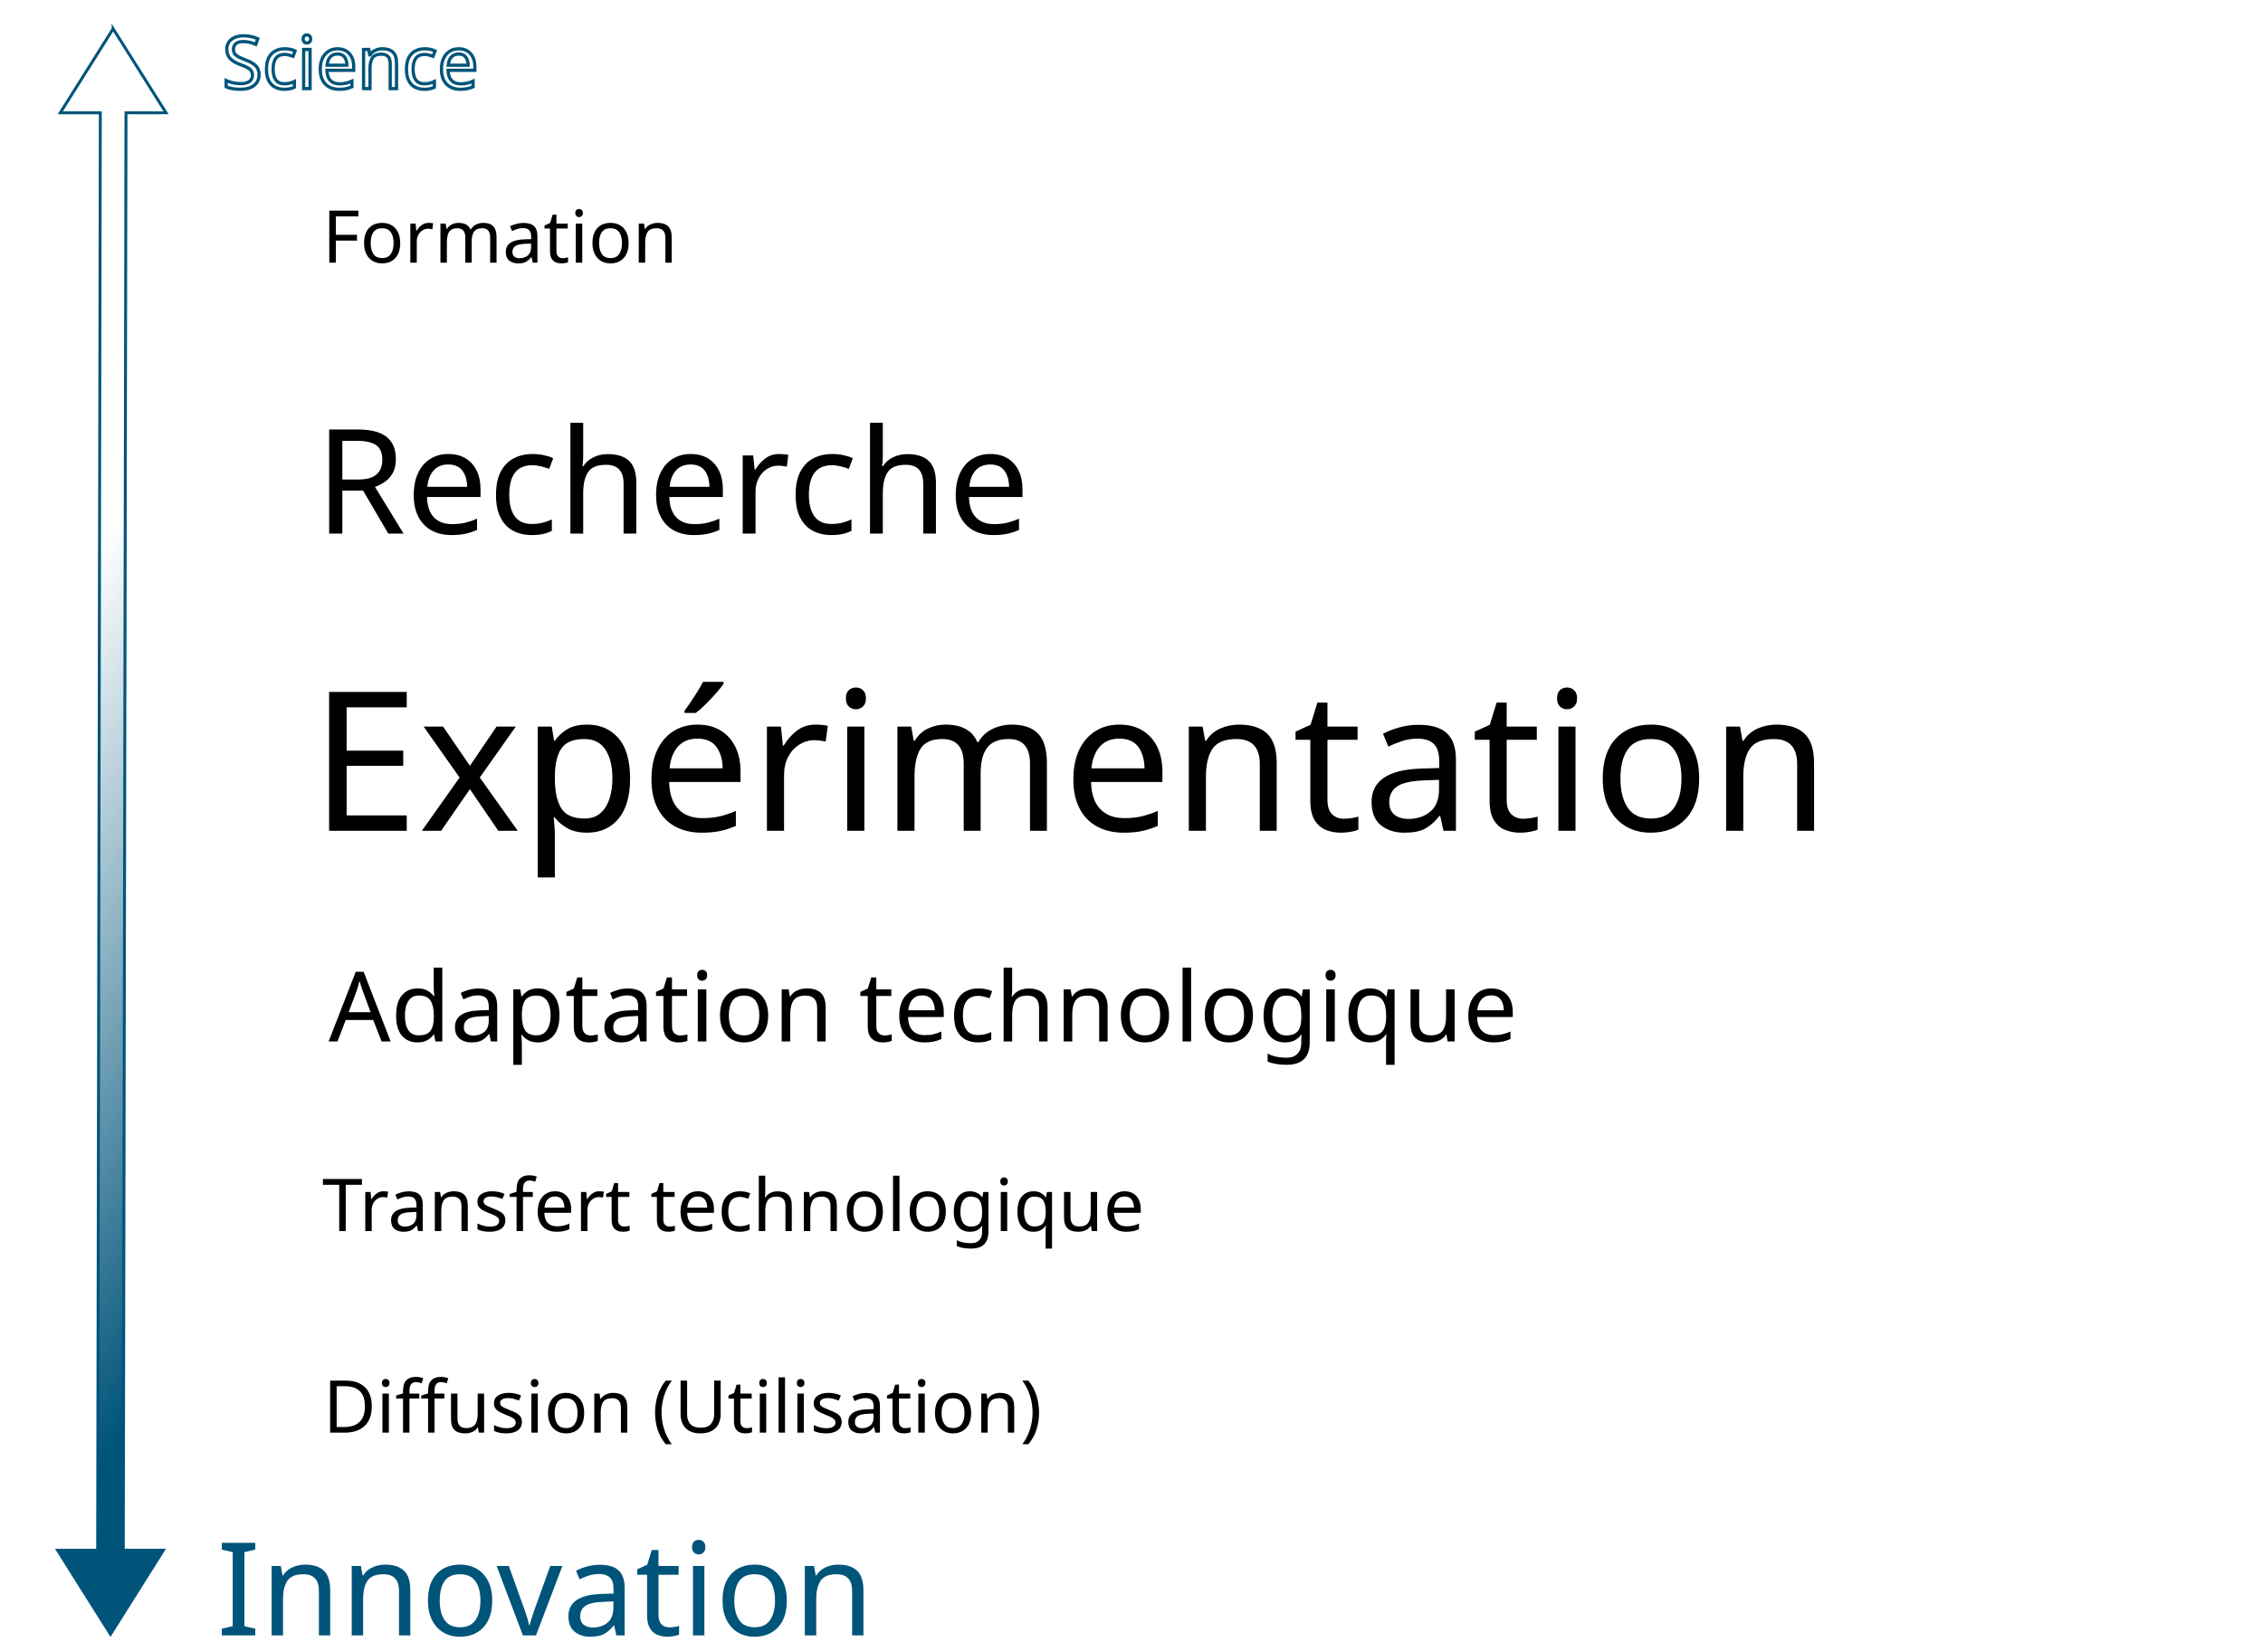
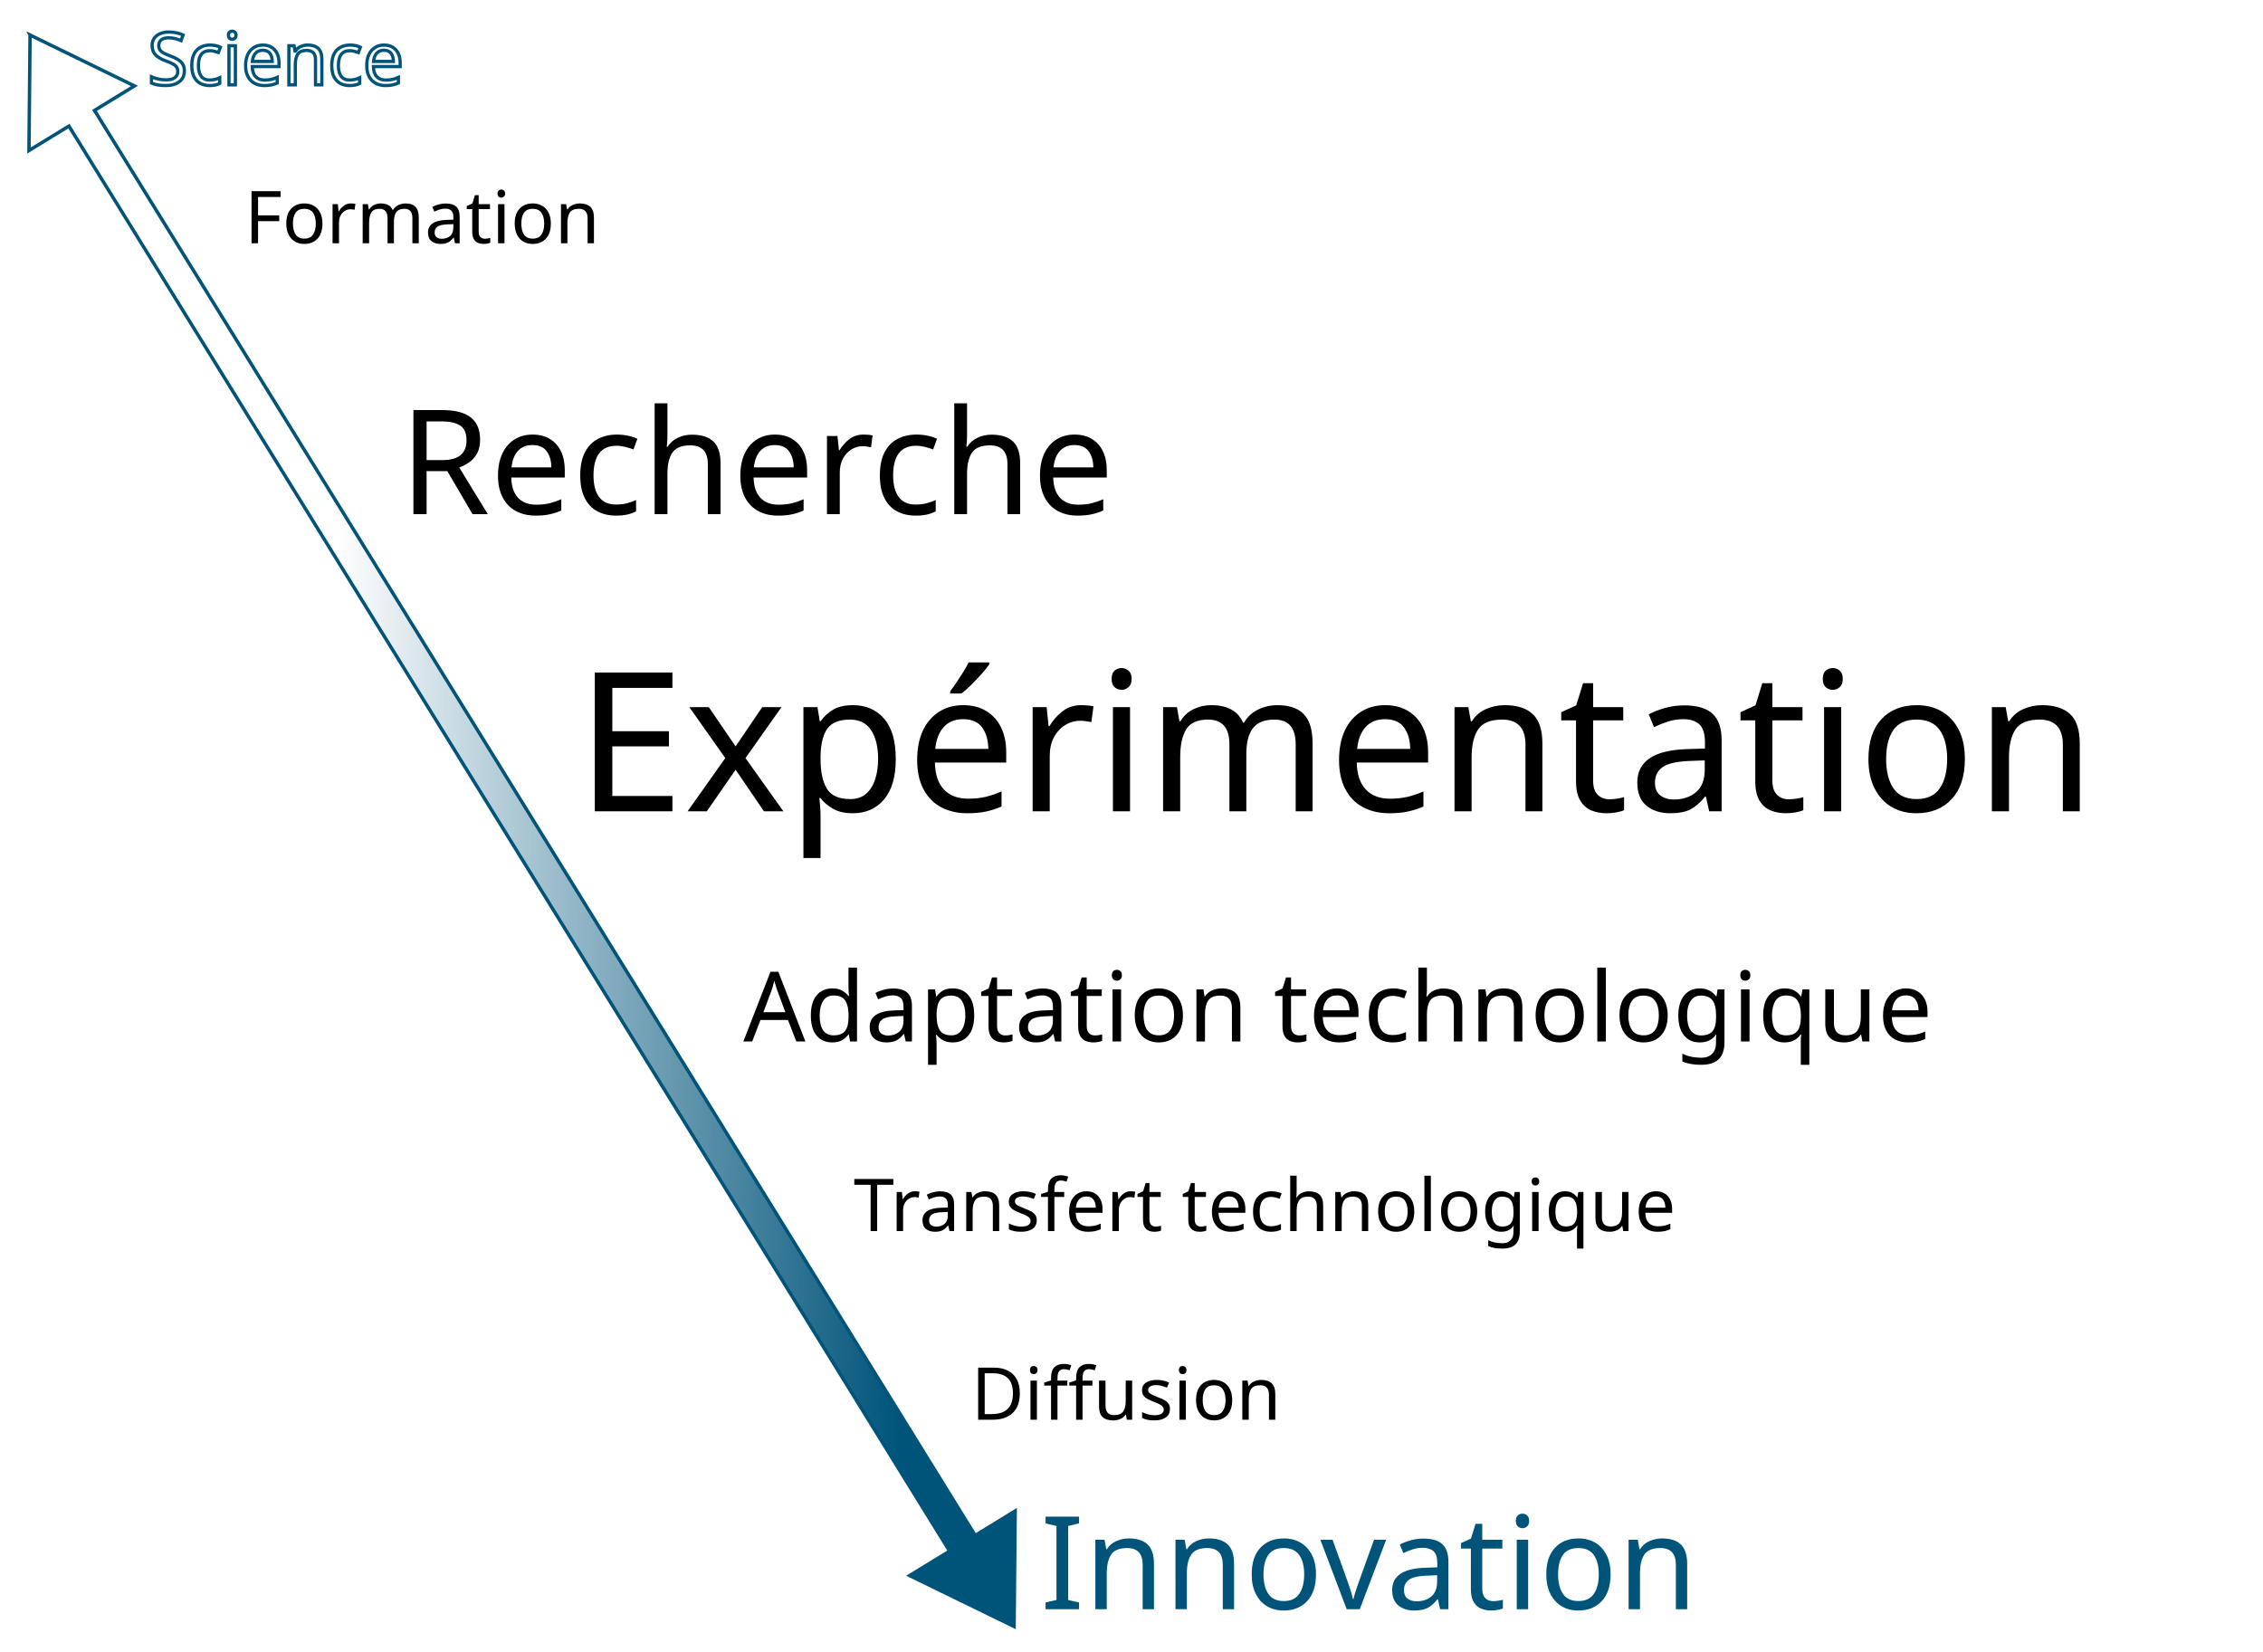
<svg xmlns="http://www.w3.org/2000/svg" xmlns:ns1="http://www.openswatchbook.org/uri/2009/osb" xmlns:xlink="http://www.w3.org/1999/xlink" width="7.76in" height="5.664in" viewBox="0 0 698.386 509.774" id="svg2" version="1.1">
  <defs id="defs4">
    <linearGradient id="linearGradient5655">
      <stop style="stop-color:#00547a;stop-opacity:1;" offset="0" id="stop5657" />
      <stop style="stop-color:#00547a;stop-opacity:0;" offset="1" id="stop5659" />
    </linearGradient>
    <linearGradient id="linearGradient5619" ns1:paint="solid">
      <stop style="stop-color:#000000;stop-opacity:1;" offset="0" id="stop5621" />
    </linearGradient>
    <linearGradient id="linearGradient6004" ns1:paint="solid">
      <stop style="stop-color:#00547a;stop-opacity:1;" offset="0" id="stop6006" />
    </linearGradient>
    <linearGradient id="linearGradient5736" ns1:paint="solid">
      <stop style="stop-color:#000000;stop-opacity:1;" offset="0" id="stop5738" />
    </linearGradient>
-     <linearGradient xlink:href="#linearGradient5655" id="linearGradient5661" x1="419.213" y1="418.86" x2="265.67" y2="418.86" gradientUnits="userSpaceOnUse" gradientTransform="matrix(0.8682799,0.4598327,-0.5013016,0.7964535,-87.23428,163.763)" />
+     <linearGradient xlink:href="#linearGradient5655" id="linearGradient5661" x1="419.213" y1="418.86" x2="265.67" y2="418.86" gradientUnits="userSpaceOnUse" gradientTransform="matrix(1.14859,-0.07445769,-0.01051004,1.094589,-175.5148,255.9047)" />
  </defs>
  <g id="layer1" transform="translate(-24.06529,-257.4406)">
-     <text xml:space="preserve" style="font-style:normal;font-weight:normal;font-size:37.323px;line-height:125%;font-family:sans-serif;letter-spacing:0px;word-spacing:0px;fill:#00547a;fill-opacity:1;stroke:none;stroke-width:1px;stroke-linecap:butt;stroke-linejoin:miter;stroke-opacity:1" x="90.914" y="762.164" id="text4183">
-       <tspan id="tspan4185" x="90.914" y="762.164" style="font-size:40px">Innovation</tspan>
+     <text xml:space="preserve" style="font-style:normal;font-weight:normal;font-size:37.323px;line-height:125%;font-family:sans-serif;letter-spacing:0px;word-spacing:0px;fill:#00547a;fill-opacity:1;stroke:none;stroke-width:1px;stroke-linecap:butt;stroke-linejoin:miter;stroke-opacity:1" x="345.148" y="754.082" id="text4183">
+       <tspan id="tspan4185" x="345.148" y="754.082" style="font-size:40px">Innovation</tspan>
    </text>
-     <text xml:space="preserve" style="font-style:normal;font-weight:normal;font-size:40px;line-height:125%;font-family:sans-serif;letter-spacing:0px;word-spacing:0px;fill:#000000;fill-opacity:1;stroke:none;stroke-width:1px;stroke-linecap:butt;stroke-linejoin:miter;stroke-opacity:1" x="123.493" y="338.507" id="text3714">
-       <tspan id="tspan3716" x="123.493" y="338.507" style="font-size:22.5px;stroke:none;stroke-opacity:1">Formation</tspan>
+     <text xml:space="preserve" style="font-style:normal;font-weight:normal;font-size:40px;line-height:125%;font-family:sans-serif;letter-spacing:0px;word-spacing:0px;fill:#000000;fill-opacity:1;stroke:none;stroke-width:1px;stroke-linecap:butt;stroke-linejoin:miter;stroke-opacity:1" x="99.493" y="332.507" id="text3714">
+       <tspan id="tspan3716" x="99.493" y="332.507" style="font-size:22.5px;stroke:none;stroke-opacity:1">Formation</tspan>
    </text>
-     <text xml:space="preserve" style="font-style:normal;font-weight:normal;font-size:22.5px;line-height:125%;font-family:sans-serif;letter-spacing:0px;word-spacing:0px;fill:#000000;fill-opacity:1;stroke:none;stroke-width:1px;stroke-linecap:butt;stroke-linejoin:miter;stroke-opacity:1" x="121.285" y="422.121" id="text3718">
-       <tspan id="tspan3720" x="121.285" y="422.121" style="font-size:45px">Recherche</tspan>
+     <text xml:space="preserve" style="font-style:normal;font-weight:normal;font-size:22.5px;line-height:125%;font-family:sans-serif;letter-spacing:0px;word-spacing:0px;fill:#000000;fill-opacity:1;stroke:none;stroke-width:1px;stroke-linecap:butt;stroke-linejoin:miter;stroke-opacity:1" x="147.285" y="416.121" id="text3718">
+       <tspan id="tspan3720" x="147.285" y="416.121" style="font-size:45px">Recherche</tspan>
    </text>
-     <text xml:space="preserve" style="font-style:normal;font-weight:normal;font-size:22.5px;line-height:125%;font-family:sans-serif;letter-spacing:0px;word-spacing:0px;fill:#000000;fill-opacity:1;stroke:none;stroke-width:1px;stroke-linecap:butt;stroke-linejoin:miter;stroke-opacity:1" x="119.812" y="513.836" id="text3722">
-       <tspan x="119.812" y="513.836" style="font-size:60px;text-align:start;text-anchor:start" id="tspan5669">Expérimentation</tspan>
+     <text xml:space="preserve" style="font-style:normal;font-weight:normal;font-size:22.5px;line-height:125%;font-family:sans-serif;letter-spacing:0px;word-spacing:0px;fill:#000000;fill-opacity:1;stroke:none;stroke-width:1px;stroke-linecap:butt;stroke-linejoin:miter;stroke-opacity:1" x="201.812" y="507.836" id="text3722">
+       <tspan x="201.812" y="507.836" style="font-size:60px;text-align:start;text-anchor:start" id="tspan5669">Expérimentation</tspan>
    </text>
-     <text xml:space="preserve" style="font-style:normal;font-weight:normal;font-size:22.5px;line-height:125%;font-family:sans-serif;letter-spacing:0px;word-spacing:0px;fill:#000000;fill-opacity:1;stroke:none;stroke-width:1px;stroke-linecap:butt;stroke-linejoin:miter;stroke-opacity:1" x="125.467" y="578.858" id="text3726">
-       <tspan x="125.467" y="578.858" id="tspan3775" style="font-size:30px;text-align:start;text-anchor:start">Adaptation technologique</tspan>
+     <text xml:space="preserve" style="font-style:normal;font-weight:normal;font-size:22.5px;line-height:125%;font-family:sans-serif;letter-spacing:0px;word-spacing:0px;fill:#000000;fill-opacity:1;stroke:none;stroke-width:1px;stroke-linecap:butt;stroke-linejoin:miter;stroke-opacity:1" x="253.467" y="578.858" id="text3726">
+       <tspan x="253.467" y="578.858" id="tspan3775" style="font-size:30px;text-align:start;text-anchor:start">Adaptation technologique</tspan>
    </text>
-     <text xml:space="preserve" style="font-style:normal;font-weight:normal;font-size:22.5px;line-height:125%;font-family:sans-serif;letter-spacing:0px;word-spacing:0px;fill:#000000;fill-opacity:1;stroke:none;stroke-width:1px;stroke-linecap:butt;stroke-linejoin:miter;stroke-opacity:1" x="123.493" y="637.377" id="text3730">
-       <tspan x="123.493" y="637.377" style="font-size:22.5px;text-align:start;text-anchor:start" id="tspan5677">Transfert technologique</tspan>
+     <text xml:space="preserve" style="font-style:normal;font-weight:normal;font-size:22.5px;line-height:125%;font-family:sans-serif;letter-spacing:0px;word-spacing:0px;fill:#000000;fill-opacity:1;stroke:none;stroke-width:1px;stroke-linecap:butt;stroke-linejoin:miter;stroke-opacity:1" x="287.493" y="637.377" id="text3730">
+       <tspan x="287.493" y="637.377" style="font-size:22.5px;text-align:start;text-anchor:start" id="tspan5677">Transfert technologique</tspan>
    </text>
-     <text xml:space="preserve" style="font-style:normal;font-weight:normal;font-size:37.323px;line-height:125%;font-family:sans-serif;letter-spacing:0px;word-spacing:0px;fill:none;fill-opacity:1;stroke:#00547a;stroke-width:1px;stroke-linecap:butt;stroke-linejoin:miter;stroke-opacity:1" x="92.703" y="284.78" id="text4183-2">
-       <tspan id="tspan4185-0" x="92.703" y="284.78" style="font-size:22.5px;fill:none;stroke:#00547a;stroke-opacity:1">Science</tspan>
+     <text xml:space="preserve" style="font-style:normal;font-weight:normal;font-size:37.323px;line-height:125%;font-family:sans-serif;letter-spacing:0px;word-spacing:0px;fill:none;fill-opacity:1;stroke:#00547a;stroke-width:1px;stroke-linecap:butt;stroke-linejoin:miter;stroke-opacity:1" x="69.653" y="283.628" id="text4183-2">
+       <tspan id="tspan4185-0" x="69.653" y="283.628" style="font-size:22.5px;fill:none;stroke:#00547a;stroke-opacity:1">Science</tspan>
    </text>
-     <path style="fill:url(#linearGradient5661);fill-opacity:1;fill-rule:nonzero;stroke:#00547a;stroke-width:0.902;stroke-miterlimit:4;stroke-dasharray:none;stroke-opacity:1" d="m 58.965,266.316 -8.16,12.968 -8.159,12.971 12.365,-0.002 -0.828,443.617 -12.364,6e-5 8.166,12.967 8.163,12.968 8.161,-12.97 8.161,-12.97 -12.368,0.002 0.83,-443.617 12.363,-0.003 -8.164,-12.966 -8.166,-12.967 z" id="rect3708" />
-     <text xml:space="preserve" style="font-style:normal;font-weight:normal;font-size:40px;line-height:125%;font-family:sans-serif;letter-spacing:0px;word-spacing:0px;fill:#000000;fill-opacity:1;stroke:none;stroke-width:1px;stroke-linecap:butt;stroke-linejoin:miter;stroke-opacity:1" x="123.746" y="699.595" id="text5687">
-       <tspan id="tspan5689" x="123.746" y="699.595" style="font-size:22.5px">Diffusion (Utilisation)</tspan>
+     <path style="fill:url(#linearGradient5661);fill-opacity:1;fill-rule:nonzero;stroke:#00547a;stroke-width:1.053;stroke-miterlimit:4;stroke-dasharray:none;stroke-opacity:1" d="m 33.325,268.251 -0.169,17.821 -0.167,17.823 12.331,-7.547 271.805,439.804 -12.331,7.544 16.114,7.858 16.111,7.861 0.169,-17.823 0.169,-17.823 -12.334,7.549 -271.803,-439.805 12.329,-7.547 -16.111,-7.859 -16.114,-7.858 z" id="rect3708" />
+     <text xml:space="preserve" style="font-style:normal;font-weight:normal;font-size:40px;line-height:125%;font-family:sans-serif;letter-spacing:0px;word-spacing:0px;fill:#000000;fill-opacity:1;stroke:none;stroke-width:1px;stroke-linecap:butt;stroke-linejoin:miter;stroke-opacity:1" x="323.746" y="695.595" id="text5687">
+       <tspan id="tspan5689" x="323.746" y="695.595" style="font-size:22.5px">Diffusion</tspan>
    </text>
  </g>
</svg>
